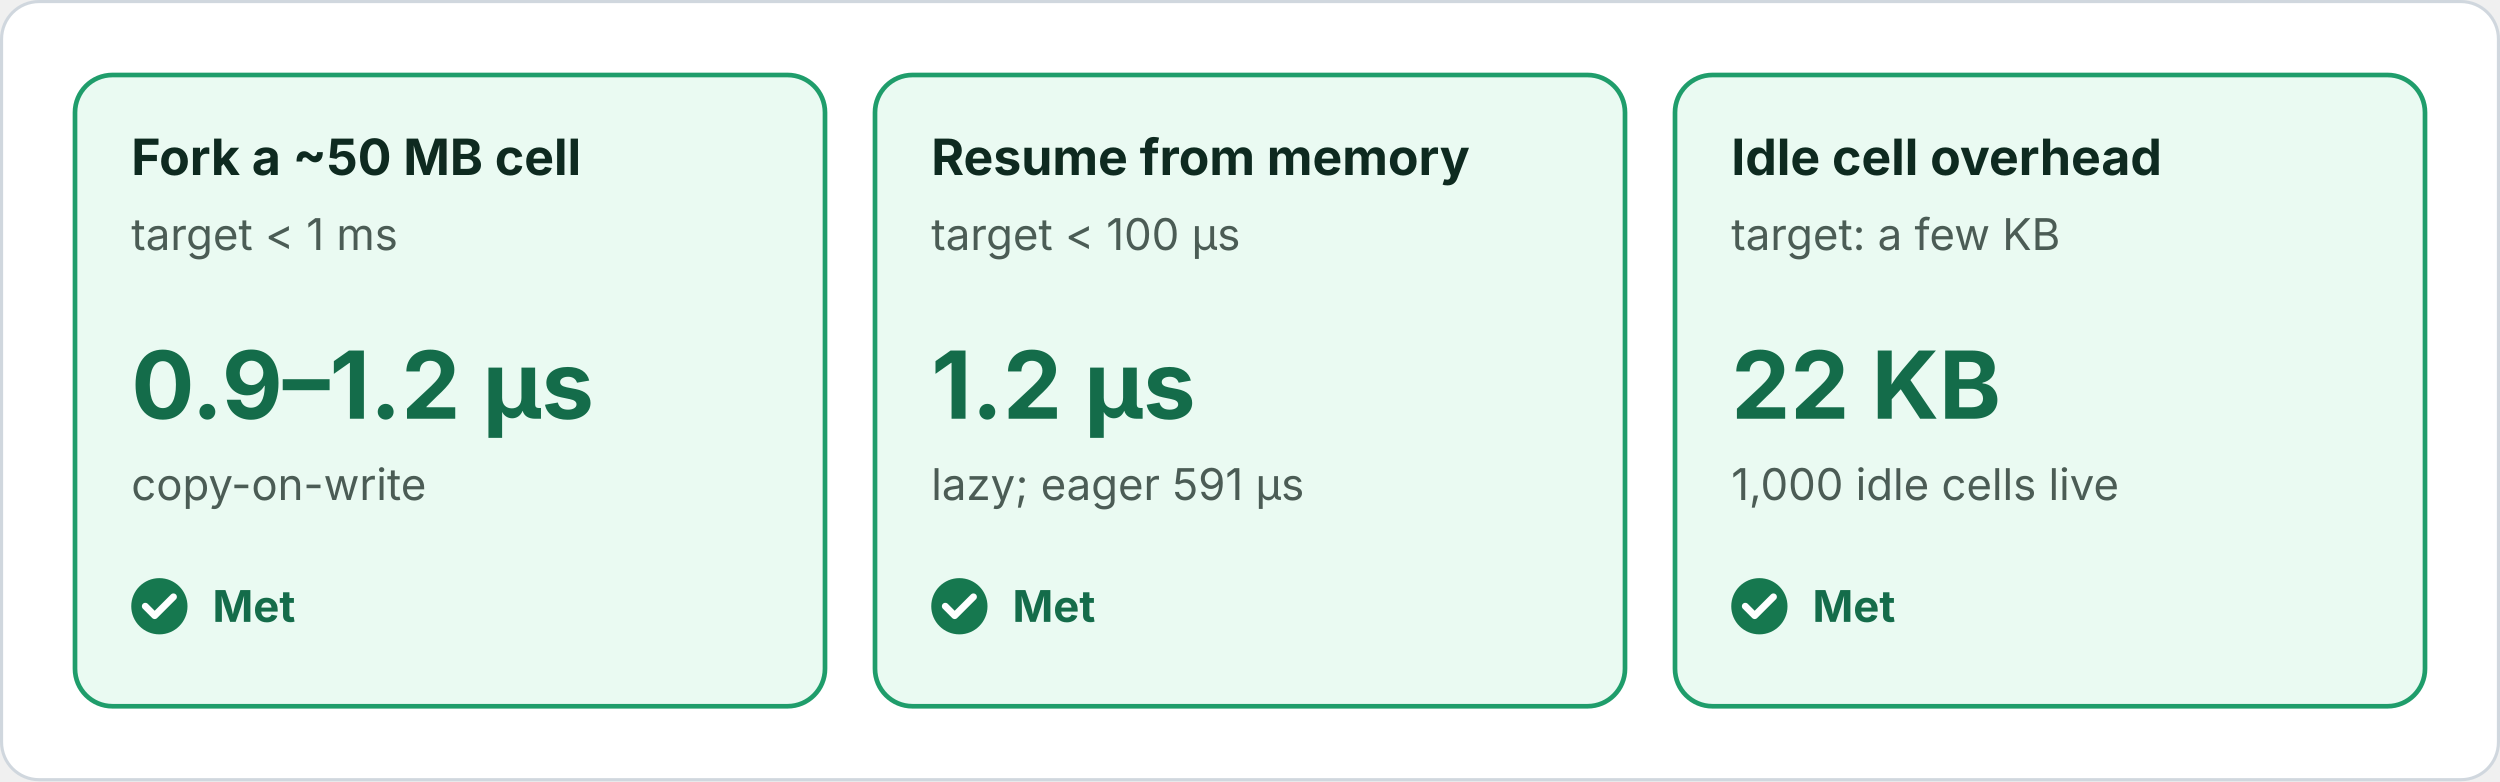
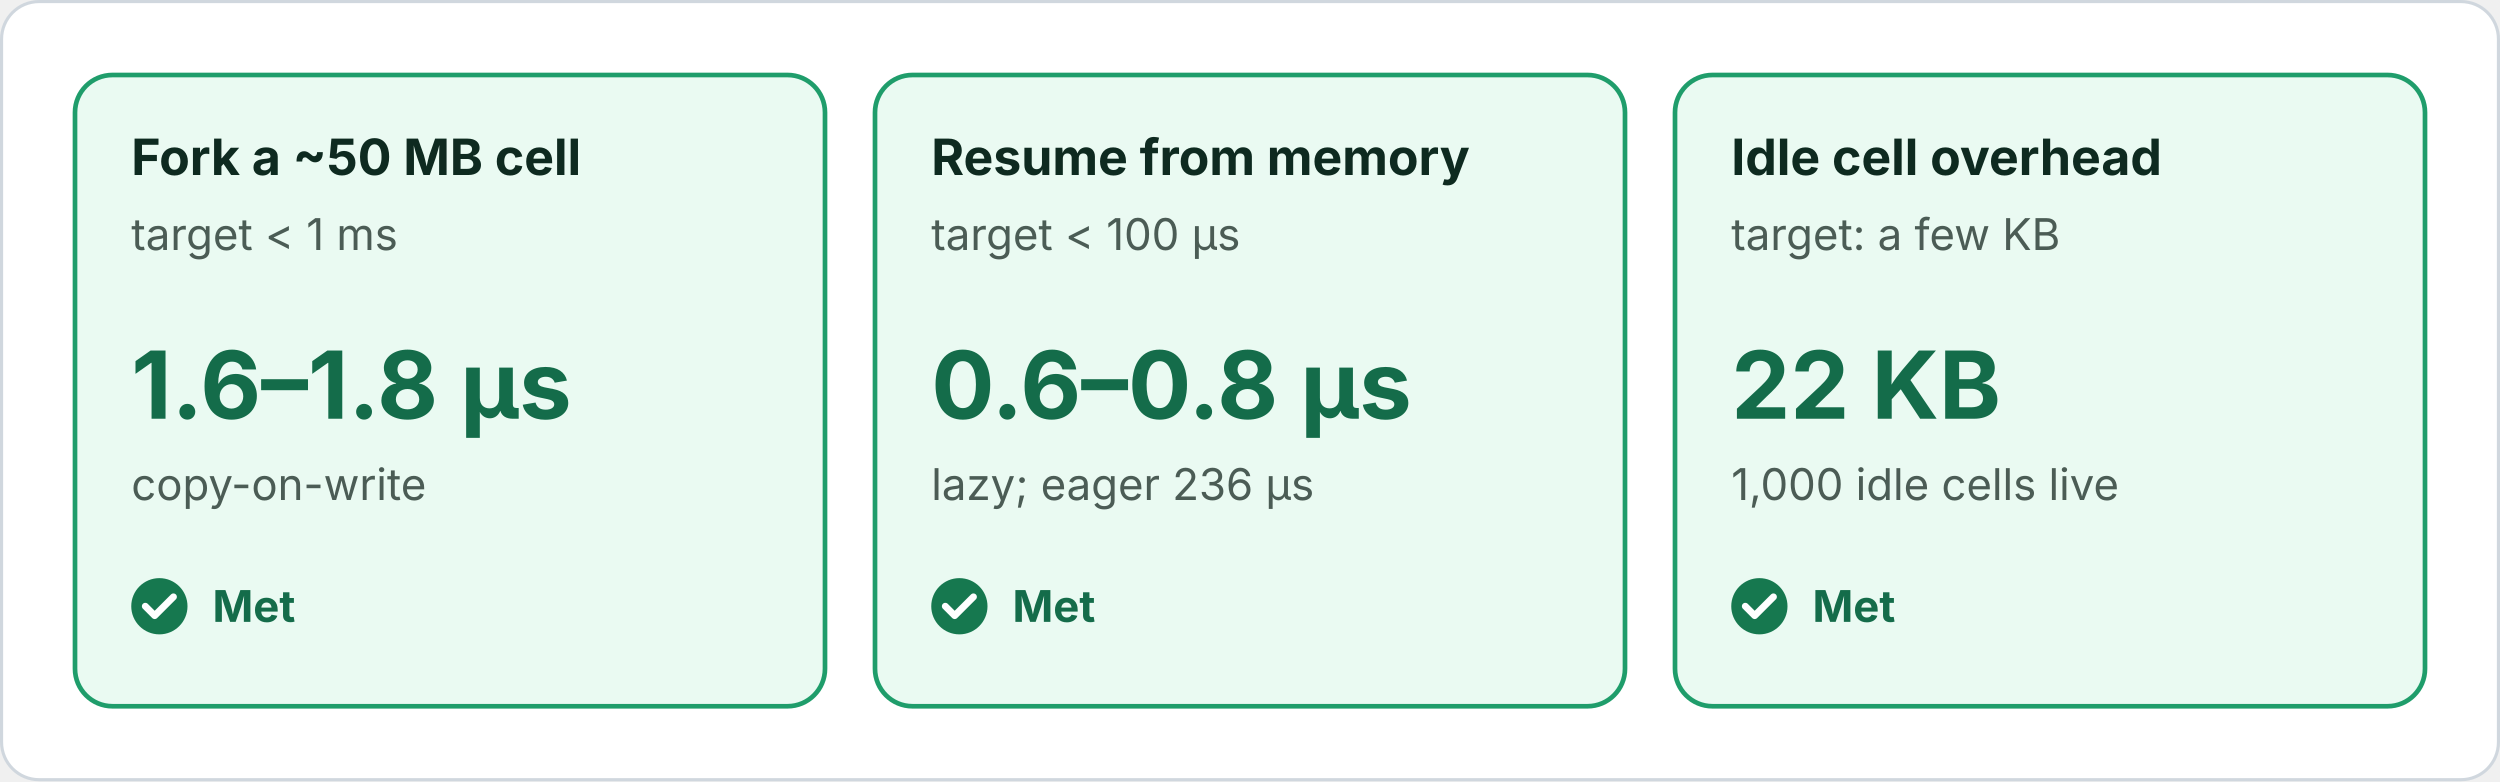
<svg xmlns="http://www.w3.org/2000/svg" viewBox="0 0 800 250" width="800" height="250" role="img" font-family="Inter, -apple-system, Segoe UI, Helvetica, Arial, sans-serif">
  <defs>
    <marker id="a" viewBox="0 0 10 10" refX="10" refY="5" markerWidth="7" markerHeight="7" orient="auto">
      <path d="M0 0L10 5L0 10z" fill="#57706a" />
    </marker>
    <marker id="g" viewBox="0 0 10 10" refX="10" refY="5" markerWidth="7" markerHeight="7" orient="auto">
      <path d="M0 0L10 5L0 10z" fill="#1f9d6b" />
    </marker>
    <marker id="b" viewBox="0 0 10 10" refX="10" refY="5" markerWidth="7" markerHeight="7" orient="auto">
      <path d="M0 0L10 5L0 10z" fill="#0a5cc2" />
    </marker>
    <marker id="o" viewBox="0 0 10 10" refX="10" refY="5" markerWidth="7" markerHeight="7" orient="auto">
      <path d="M0 0L10 5L0 10z" fill="#8a6100" />
    </marker>
    <marker id="r" viewBox="0 0 10 10" refX="10" refY="5" markerWidth="7" markerHeight="7" orient="auto">
      <path d="M0 0L10 5L0 10z" fill="#b42318" />
    </marker>
    <marker id="c" viewBox="0 0 10 10" refX="10" refY="5" markerWidth="7" markerHeight="7" orient="auto">
      <path d="M0 0L10 5L0 10z" fill="#146c4a" />
    </marker>
  </defs>
  <rect class="bg" x="0.5" y="0.5" width="799" height="249" rx="12" fill="#ffffff" stroke="#d0d7de" />
  <rect x="24" y="24" width="240" height="202" rx="12" fill="#eafaf2" stroke="#1f9d6b" stroke-width="1.5" />
  <text x="42" y="56" font-size="16" fill="#0e2a20" font-weight="700">Fork a ~50 MB cell</text>
  <text x="42" y="80" font-size="14" fill="#4b5c55">target &lt; 1 ms</text>
-   <text x="42" y="134" font-size="30" fill="#146c4a" font-weight="700">0.9–1.2 µs</text>
+   <text x="42" y="134" font-size="30" fill="#146c4a" font-weight="700">1.6–1.8 µs</text>
  <text x="42" y="160" font-size="14" fill="#4b5c55">copy-on-write</text>
  <circle cx="51" cy="194" r="9" fill="#16784f" />
  <path d="M46.5 194l3 3l6-6" fill="none" stroke="#ffffff" stroke-width="2.2" stroke-linecap="round" stroke-linejoin="round" />
  <text x="68" y="199" font-size="14" fill="#146c4a" font-weight="700">Met</text>
  <rect x="280" y="24" width="240" height="202" rx="12" fill="#eafaf2" stroke="#1f9d6b" stroke-width="1.5" />
  <text x="298" y="56" font-size="16" fill="#0e2a20" font-weight="700">Resume from memory</text>
  <text x="298" y="80" font-size="14" fill="#4b5c55">target &lt; 100 µs</text>
-   <text x="298" y="134" font-size="30" fill="#146c4a" font-weight="700">1.2 µs</text>
-   <text x="298" y="160" font-size="14" fill="#4b5c55">lazy; eager 591 µs</text>
+   <text x="298" y="134" font-size="30" fill="#146c4a" font-weight="700">0.6–0.8 µs</text>
+   <text x="298" y="160" font-size="14" fill="#4b5c55">lazy; eager 236 µs</text>
  <circle cx="307" cy="194" r="9" fill="#16784f" />
  <path d="M302.5 194l3 3l6-6" fill="none" stroke="#ffffff" stroke-width="2.2" stroke-linecap="round" stroke-linejoin="round" />
  <text x="324" y="199" font-size="14" fill="#146c4a" font-weight="700">Met</text>
  <rect x="536" y="24" width="240" height="202" rx="12" fill="#eafaf2" stroke="#1f9d6b" stroke-width="1.5" />
  <text x="554" y="56" font-size="16" fill="#0e2a20" font-weight="700">Idle cell overhead</text>
  <text x="554" y="80" font-size="14" fill="#4b5c55">target: a few KB</text>
  <text x="554" y="134" font-size="30" fill="#146c4a" font-weight="700">22 KB</text>
  <text x="554" y="160" font-size="14" fill="#4b5c55">1,000 idle cells live</text>
  <circle cx="563" cy="194" r="9" fill="#16784f" />
  <path d="M558.5 194l3 3l6-6" fill="none" stroke="#ffffff" stroke-width="2.2" stroke-linecap="round" stroke-linejoin="round" />
  <text x="580" y="199" font-size="14" fill="#146c4a" font-weight="700">Met</text>
</svg>
